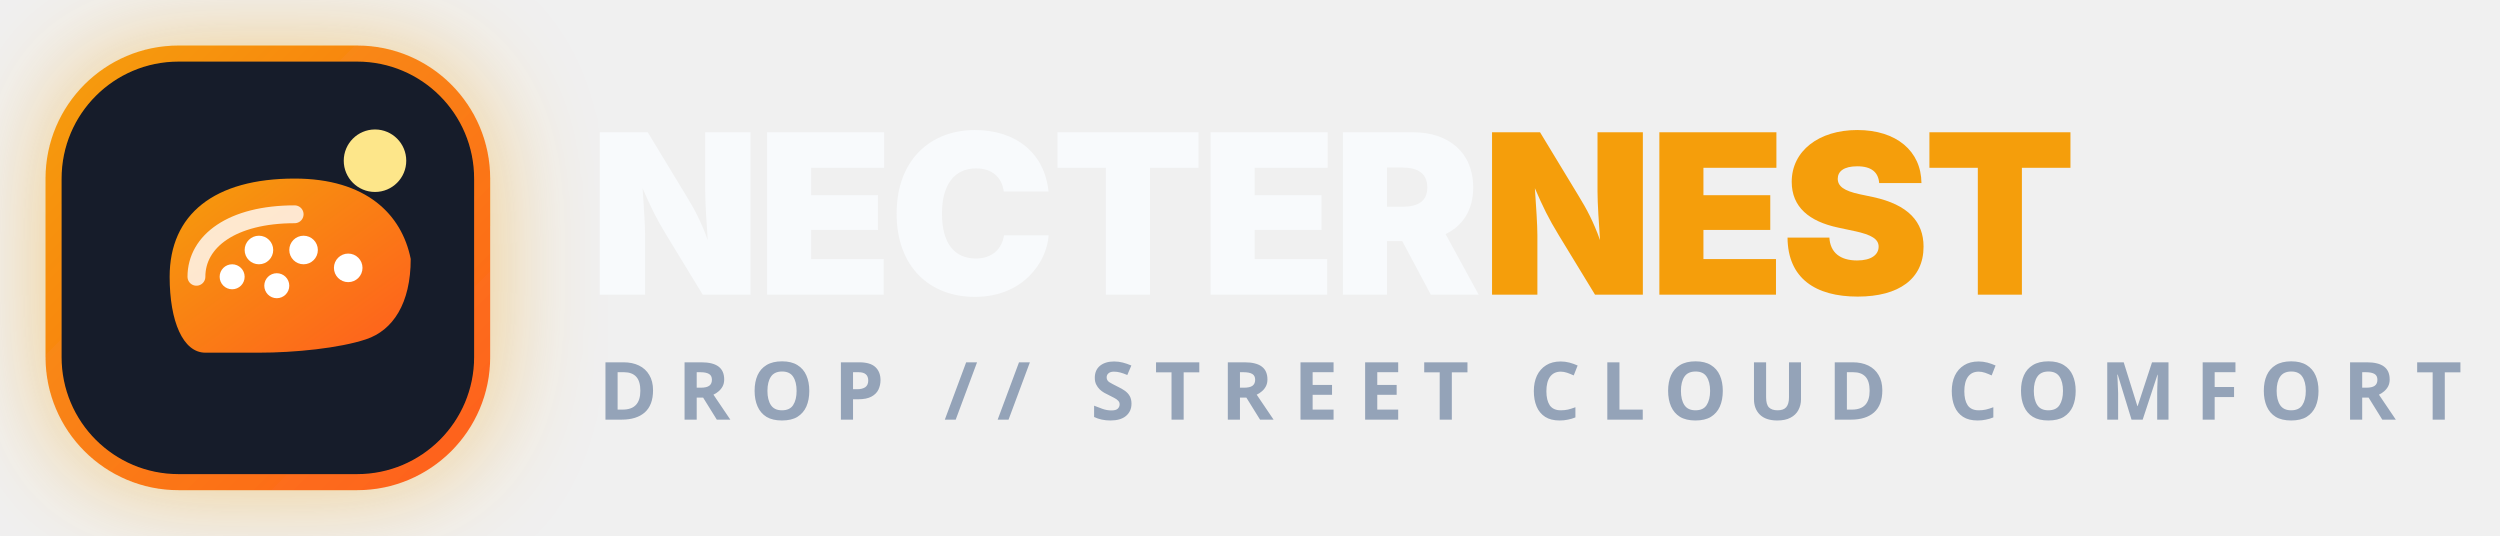
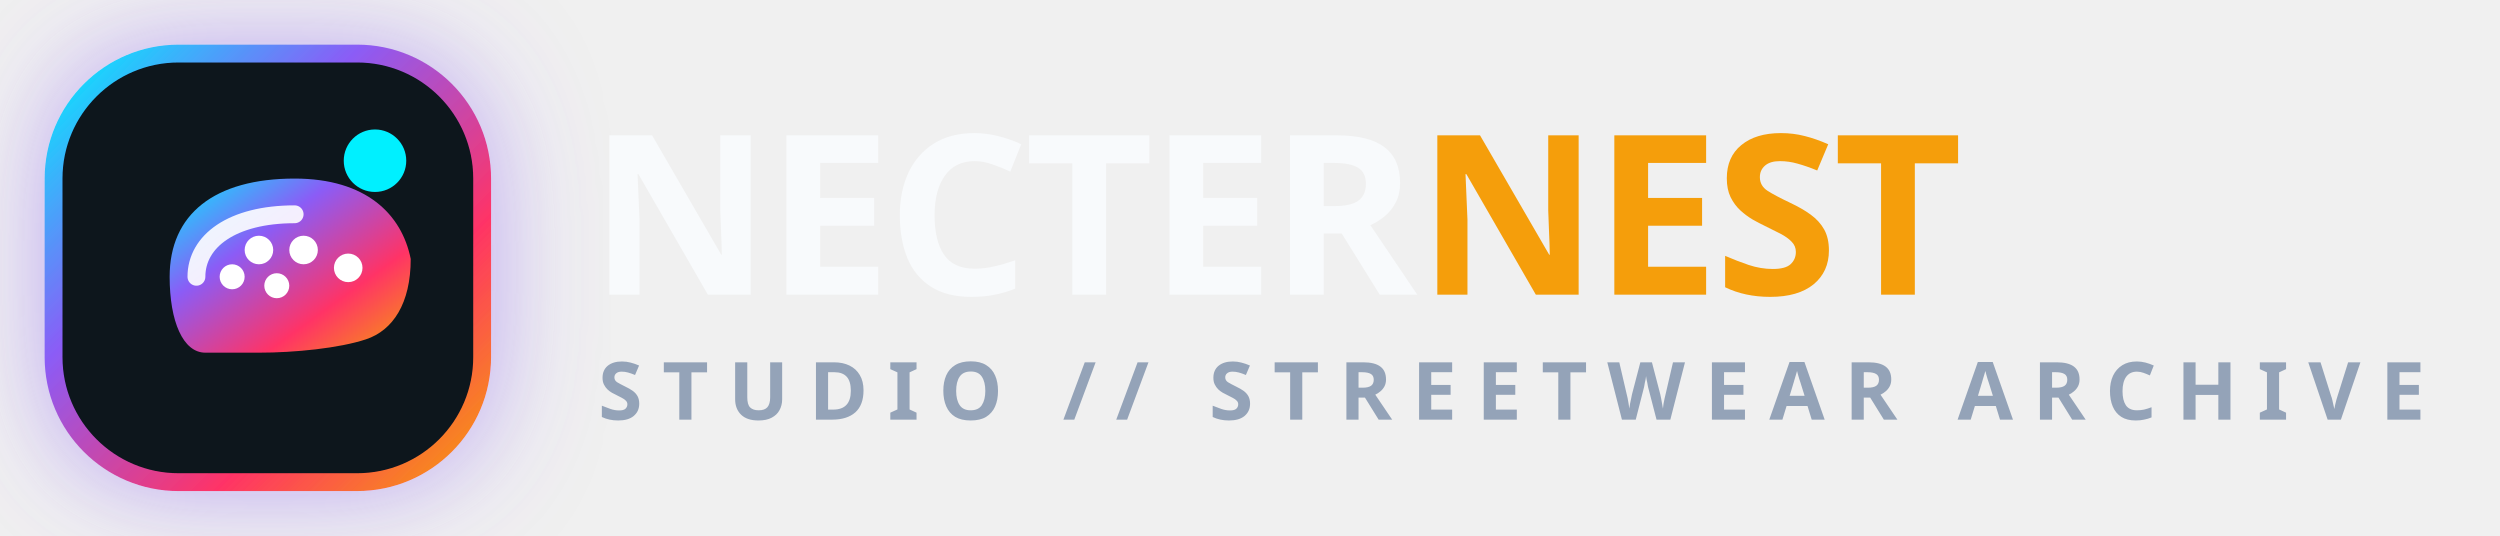
<svg xmlns="http://www.w3.org/2000/svg" viewBox="0 0 280 60" width="280" height="60">
  <defs>
-     <linearGradient id="logoGrad" x1="0%" y1="0%" x2="100%" y2="100%">
-       <stop offset="0%" stop-color="#F59E0B" />
-       <stop offset="100%" stop-color="#FF5E1E" />
+     <linearGradient id="auroraGrad" x1="0%" y1="0%" x2="100%" y2="100%">
+       <stop offset="0%" stop-color="#00F0FF" />
+       <stop offset="35%" stop-color="#8B5CF6" />
+       <stop offset="70%" stop-color="#FF3366" />
+       <stop offset="100%" stop-color="#F59E0B" />
    </linearGradient>
-     <filter id="neonGlow" x="-30%" y="-30%" width="160%" height="160%">
-       <feDropShadow dx="0" dy="0" stdDeviation="6" flood-color="#F59E0B" flood-opacity="0.45" />
+     <linearGradient id="textGrad" x1="0%" y1="0%" x2="100%" y2="0%">
+       <stop offset="0%" stop-color="#F8FAFC" />
+       <stop offset="60%" stop-color="#F8FAFC" />
+       <stop offset="100%" stop-color="#00F0FF" />
+     </linearGradient>
+     <filter id="multiGlow" x="-30%" y="-30%" width="160%" height="160%">
+       <feDropShadow dx="0" dy="0" stdDeviation="6" flood-color="#8B5CF6" flood-opacity="0.5" />
    </filter>
  </defs>
  <g transform="translate(6, 6)">
-     <rect x="0" y="0" width="48" height="48" rx="14" fill="#131B2B" stroke="url(#logoGrad)" stroke-width="1.8" filter="url(#neonGlow)" />
-     <path d="M13 25 C13 18, 18 14, 27 14 C35 14, 39 18, 40 23 C40 28, 38 31, 35 32 C32 33, 27 33.5, 23 33.5 L17 33.5 C14.5 33.5, 13 30, 13 25 Z" fill="url(#logoGrad)" />
-     <path d="M16 25 C16 21, 20 18, 27 18" stroke="#FFFFFF" stroke-width="2" stroke-linecap="round" fill="none" opacity="0.8" />
+     <rect x="0" y="0" width="48" height="48" rx="14" fill="#0D121F" stroke="url(#auroraGrad)" stroke-width="2" filter="url(#multiGlow)" />
+     <path d="M13 25 C13 18, 18 14, 27 14 C35 14, 39 18, 40 23 C40 28, 38 31, 35 32 C32 33, 27 33.5, 23 33.5 L17 33.5 C14.5 33.5, 13 30, 13 25 Z" fill="url(#auroraGrad)" />
+     <path d="M16 25 C16 21, 20 18, 27 18" stroke="#FFFFFF" stroke-width="2" stroke-linecap="round" fill="none" opacity="0.9" />
    <circle cx="23" cy="22" r="1.6" fill="#FFFFFF" />
    <circle cx="28" cy="22" r="1.6" fill="#FFFFFF" />
    <circle cx="33" cy="24" r="1.6" fill="#FFFFFF" />
    <circle cx="20" cy="25" r="1.4" fill="#FFFFFF" />
    <circle cx="25" cy="26" r="1.4" fill="#FFFFFF" />
-     <circle cx="36" cy="12" r="3.5" fill="#FDE68A" />
+     <circle cx="36" cy="12" r="3.5" fill="#00F0FF" />
  </g>
-   <text x="66" y="33" font-family="'Outfit', system-ui, -apple-system, sans-serif" font-size="25" font-weight="900" fill="#F8FAFC" letter-spacing="-0.5">NECTER<tspan fill="#F59E0B">NEST</tspan>
+   <text x="66" y="33" font-family="'Outfit', system-ui, sans-serif" font-size="25" font-weight="900" fill="url(#textGrad)" letter-spacing="-0.5">NECTER<tspan fill="#F59E0B">NEST</tspan>
  </text>
-   <text x="67" y="47" font-family="'Plus Jakarta Sans', system-ui, sans-serif" font-size="9" font-weight="800" fill="#94A3B8" letter-spacing="2.2">DROP // STREET CLOUD COMFORT</text>
+   <text x="67" y="47" font-family="'Plus Jakarta Sans', system-ui, sans-serif" font-size="9" font-weight="800" fill="#94A3B8" letter-spacing="2.2">STUDIO // STREETWEAR ARCHIVE</text>
</svg>
